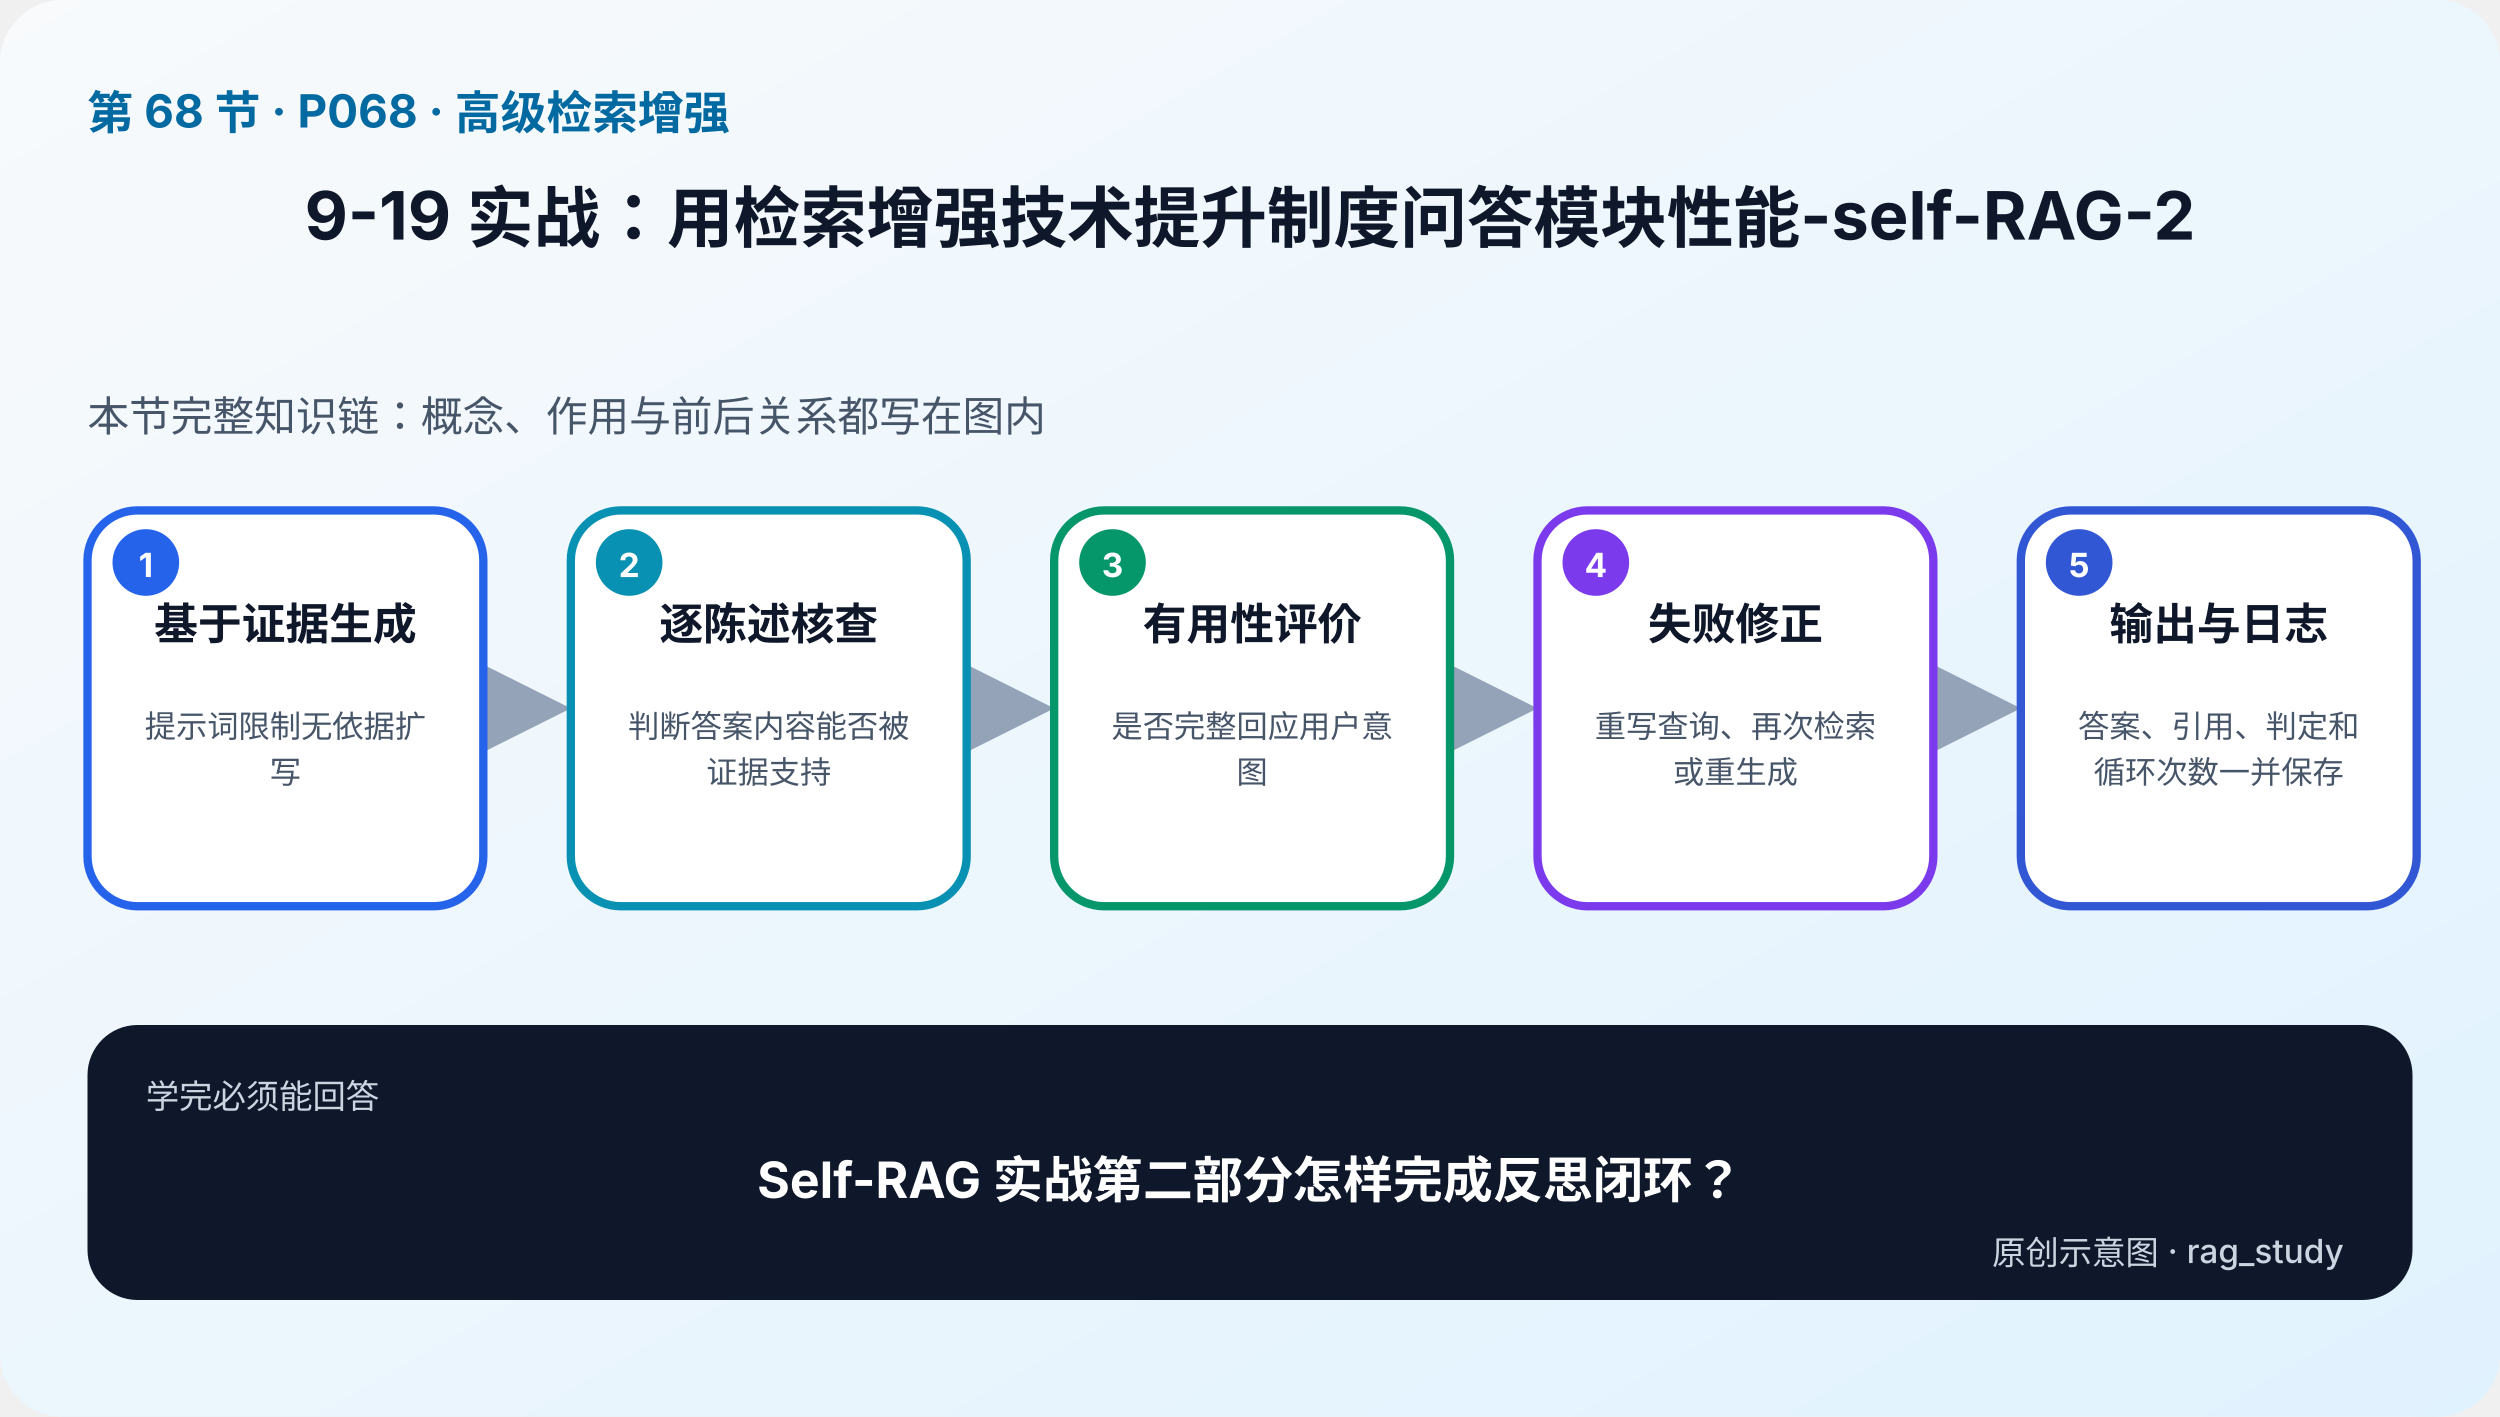
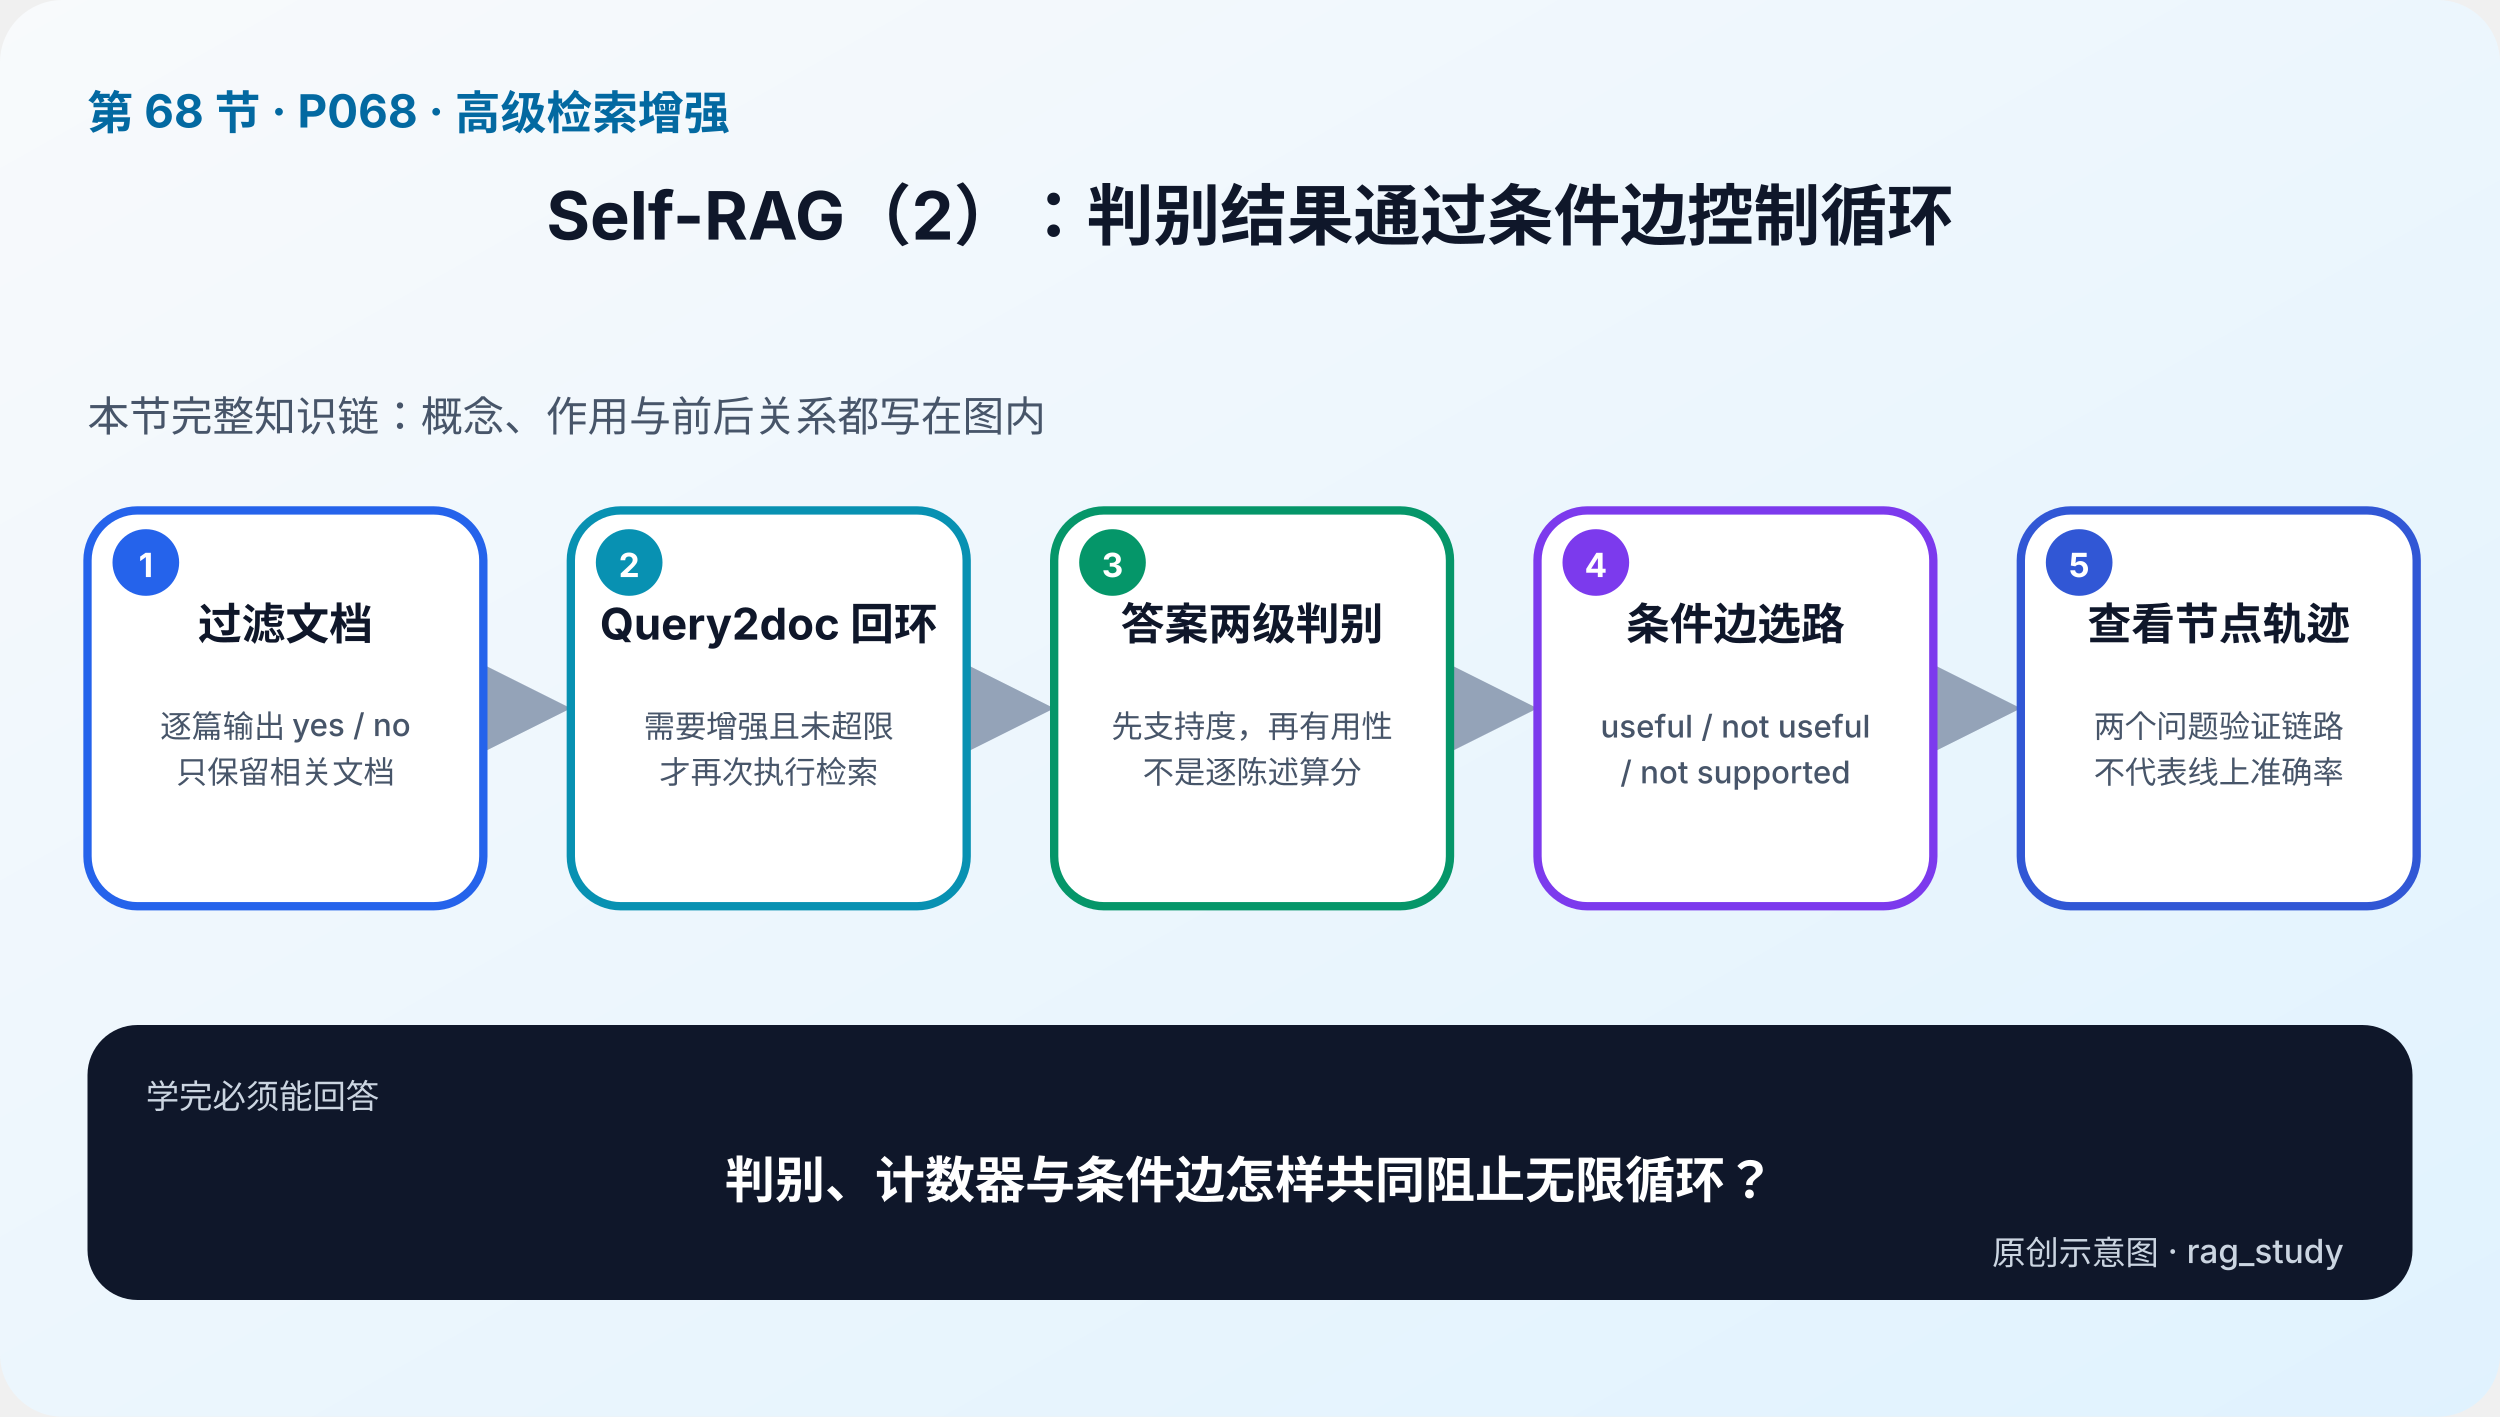
<svg xmlns="http://www.w3.org/2000/svg" role="img" width="1200" height="680" viewBox="0 0 1200 680">
  <defs>
    <linearGradient id="bg" x1="0" x2="1" y1="0" y2="1">
      <stop offset="0" stop-color="#f8fafc" />
      <stop offset="1" stop-color="#e0f2fe" />
    </linearGradient>
    <marker id="arrow" markerWidth="12" markerHeight="12" refX="10" refY="6" orient="auto">
      <path d="M0,0 L12,6 L0,12 z" fill="#94a3b8" />
    </marker>
    <style>
      .chapter { font: 700 22px -apple-system,BlinkMacSystemFont,"Segoe UI","PingFang SC",sans-serif; fill:#0369a1; }
      .title { font: 700 32px -apple-system,BlinkMacSystemFont,"Segoe UI","PingFang SC",sans-serif; fill:#0f172a; }
      .number { font: 700 16px -apple-system,BlinkMacSystemFont,"Segoe UI","PingFang SC",sans-serif; fill:white; }
      .node { font: 700 21px -apple-system,BlinkMacSystemFont,"Segoe UI","PingFang SC",sans-serif; fill:#0f172a; }
      .detail { font: 500 15px -apple-system,BlinkMacSystemFont,"Segoe UI","PingFang SC",sans-serif; fill:#475569; }
      .hint { font: 500 20px -apple-system,BlinkMacSystemFont,"Segoe UI","PingFang SC",sans-serif; fill:#475569; }
      .question { font: 700 24px -apple-system,BlinkMacSystemFont,"Segoe UI","PingFang SC",sans-serif; fill:white; }
      .brand { font: 500 16px -apple-system,BlinkMacSystemFont,"Segoe UI","PingFang SC",sans-serif; fill:#cbd5e1; }
    </style>
  </defs>
  <rect width="1200" height="680" rx="30" fill="url(#bg)" />
  <text x="42" y="62" class="chapter">第 68 节 · P068 · 高级检索增强</text>
-   <text x="600" y="115" text-anchor="middle" class="title">9-19 实战：用检索增强技术提升制度问答模块性能-self-RAG-2</text>
+   <text x="600" y="115" text-anchor="middle" class="title">Self-RAG（2）：判别结果通过条件边控制循环</text>
  <text x="42" y="207" class="hint">本节完整知识链：概念、作用与前后关系都写在图内</text>
  <path d="M 236 340 L 266 340" stroke="#94a3b8" stroke-width="4" marker-end="url(#arrow)" />
  <path d="M 468 340 L 498 340" stroke="#94a3b8" stroke-width="4" marker-end="url(#arrow)" />
  <path d="M 700 340 L 730 340" stroke="#94a3b8" stroke-width="4" marker-end="url(#arrow)" />
  <path d="M 932 340 L 962 340" stroke="#94a3b8" stroke-width="4" marker-end="url(#arrow)" />
  <rect x="42" y="245" width="190" height="190" rx="24" fill="white" stroke="#2563eb" stroke-width="4" />
  <circle cx="70" cy="270" r="16" fill="#2563eb" />
  <text x="70" y="277" text-anchor="middle" class="number">1</text>
-   <text x="137" y="307" text-anchor="middle" class="node">基于证据生成</text>
-   <text x="137" y="354" text-anchor="middle" class="detail">提示词限制无依据扩</text>
-   <text x="137" y="376" text-anchor="middle" class="detail">写</text>
+   <text x="137" y="307" text-anchor="middle" class="node">过滤文档</text>
+   <text x="137" y="354" text-anchor="middle" class="detail">逐篇输出 yes / no</text>
+   <text x="137" y="376" text-anchor="middle" class="detail">只保留相关文档</text>
  <rect x="274" y="245" width="190" height="190" rx="24" fill="white" stroke="#0891b2" stroke-width="4" />
  <circle cx="302" cy="270" r="16" fill="#0891b2" />
  <text x="302" y="277" text-anchor="middle" class="number">2</text>
-   <text x="369" y="307" text-anchor="middle" class="node">逐陈述核查</text>
-   <text x="369" y="354" text-anchor="middle" class="detail">判断答案内容能否被</text>
-   <text x="369" y="376" text-anchor="middle" class="detail">证据支持</text>
+   <text x="369" y="307" text-anchor="middle" class="node">Query2doc 回环</text>
+   <text x="369" y="354" text-anchor="middle" class="detail">需要增强且未超限</text>
+   <text x="369" y="376" text-anchor="middle" class="detail">才再次执行检索</text>
  <rect x="506" y="245" width="190" height="190" rx="24" fill="white" stroke="#059669" stroke-width="4" />
  <circle cx="534" cy="270" r="16" fill="#059669" />
  <text x="534" y="277" text-anchor="middle" class="number">3</text>
-   <text x="601" y="307" text-anchor="middle" class="node">有用性评价</text>
-   <text x="601" y="354" text-anchor="middle" class="detail">是否完整回应用户意</text>
-   <text x="601" y="376" text-anchor="middle" class="detail">图</text>
+   <text x="601" y="307" text-anchor="middle" class="node">答案两级判别</text>
+   <text x="601" y="354" text-anchor="middle" class="detail">先支持度，再有用性</text>
+   <text x="601" y="376" text-anchor="middle" class="detail">不是逐陈述算分</text>
  <rect x="738" y="245" width="190" height="190" rx="24" fill="white" stroke="#7c3aed" stroke-width="4" />
  <circle cx="766" cy="270" r="16" fill="#7c3aed" />
  <text x="766" y="277" text-anchor="middle" class="number">4</text>
-   <text x="833" y="307" text-anchor="middle" class="node">失败修正</text>
-   <text x="833" y="354" text-anchor="middle" class="detail">重写查询、再次检索</text>
-   <text x="833" y="376" text-anchor="middle" class="detail">或重生成</text>
+   <text x="833" y="307" text-anchor="middle" class="node">条件边选路</text>
+   <text x="833" y="354" text-anchor="middle" class="detail">useful / not useful</text>
+   <text x="833" y="376" text-anchor="middle" class="detail">/ not supported</text>
  <rect x="970" y="245" width="190" height="190" rx="24" fill="white" stroke="#3157d5" stroke-width="4" />
  <circle cx="998" cy="270" r="16" fill="#3157d5" />
  <text x="998" y="277" text-anchor="middle" class="number">5</text>
-   <text x="1065" y="307" text-anchor="middle" class="node">输出与日志</text>
-   <text x="1065" y="354" text-anchor="middle" class="detail">答案、引用、判定和</text>
-   <text x="1065" y="376" text-anchor="middle" class="detail">循环次数一并保存</text>
+   <text x="1065" y="307" text-anchor="middle" class="node">查看节点轨迹</text>
+   <text x="1065" y="354" text-anchor="middle" class="detail">两个问题验证链路</text>
+   <text x="1065" y="376" text-anchor="middle" class="detail">不代表线上准确率</text>
  <rect x="42" y="492" width="1116" height="132" rx="24" fill="#0f172a" />
  <text x="70" y="532" class="brand">学完必须能回答</text>
-   <text x="600" y="575" text-anchor="middle" class="question">Self-RAG 实战第二部分怎样完成反思闭环？</text>
+   <text x="600" y="575" text-anchor="middle" class="question">判别、计数器与条件边怎样共同阻止无限循环？</text>
  <text x="1125" y="607" text-anchor="end" class="brand">原创示意图 · rag_study</text>
</svg>
